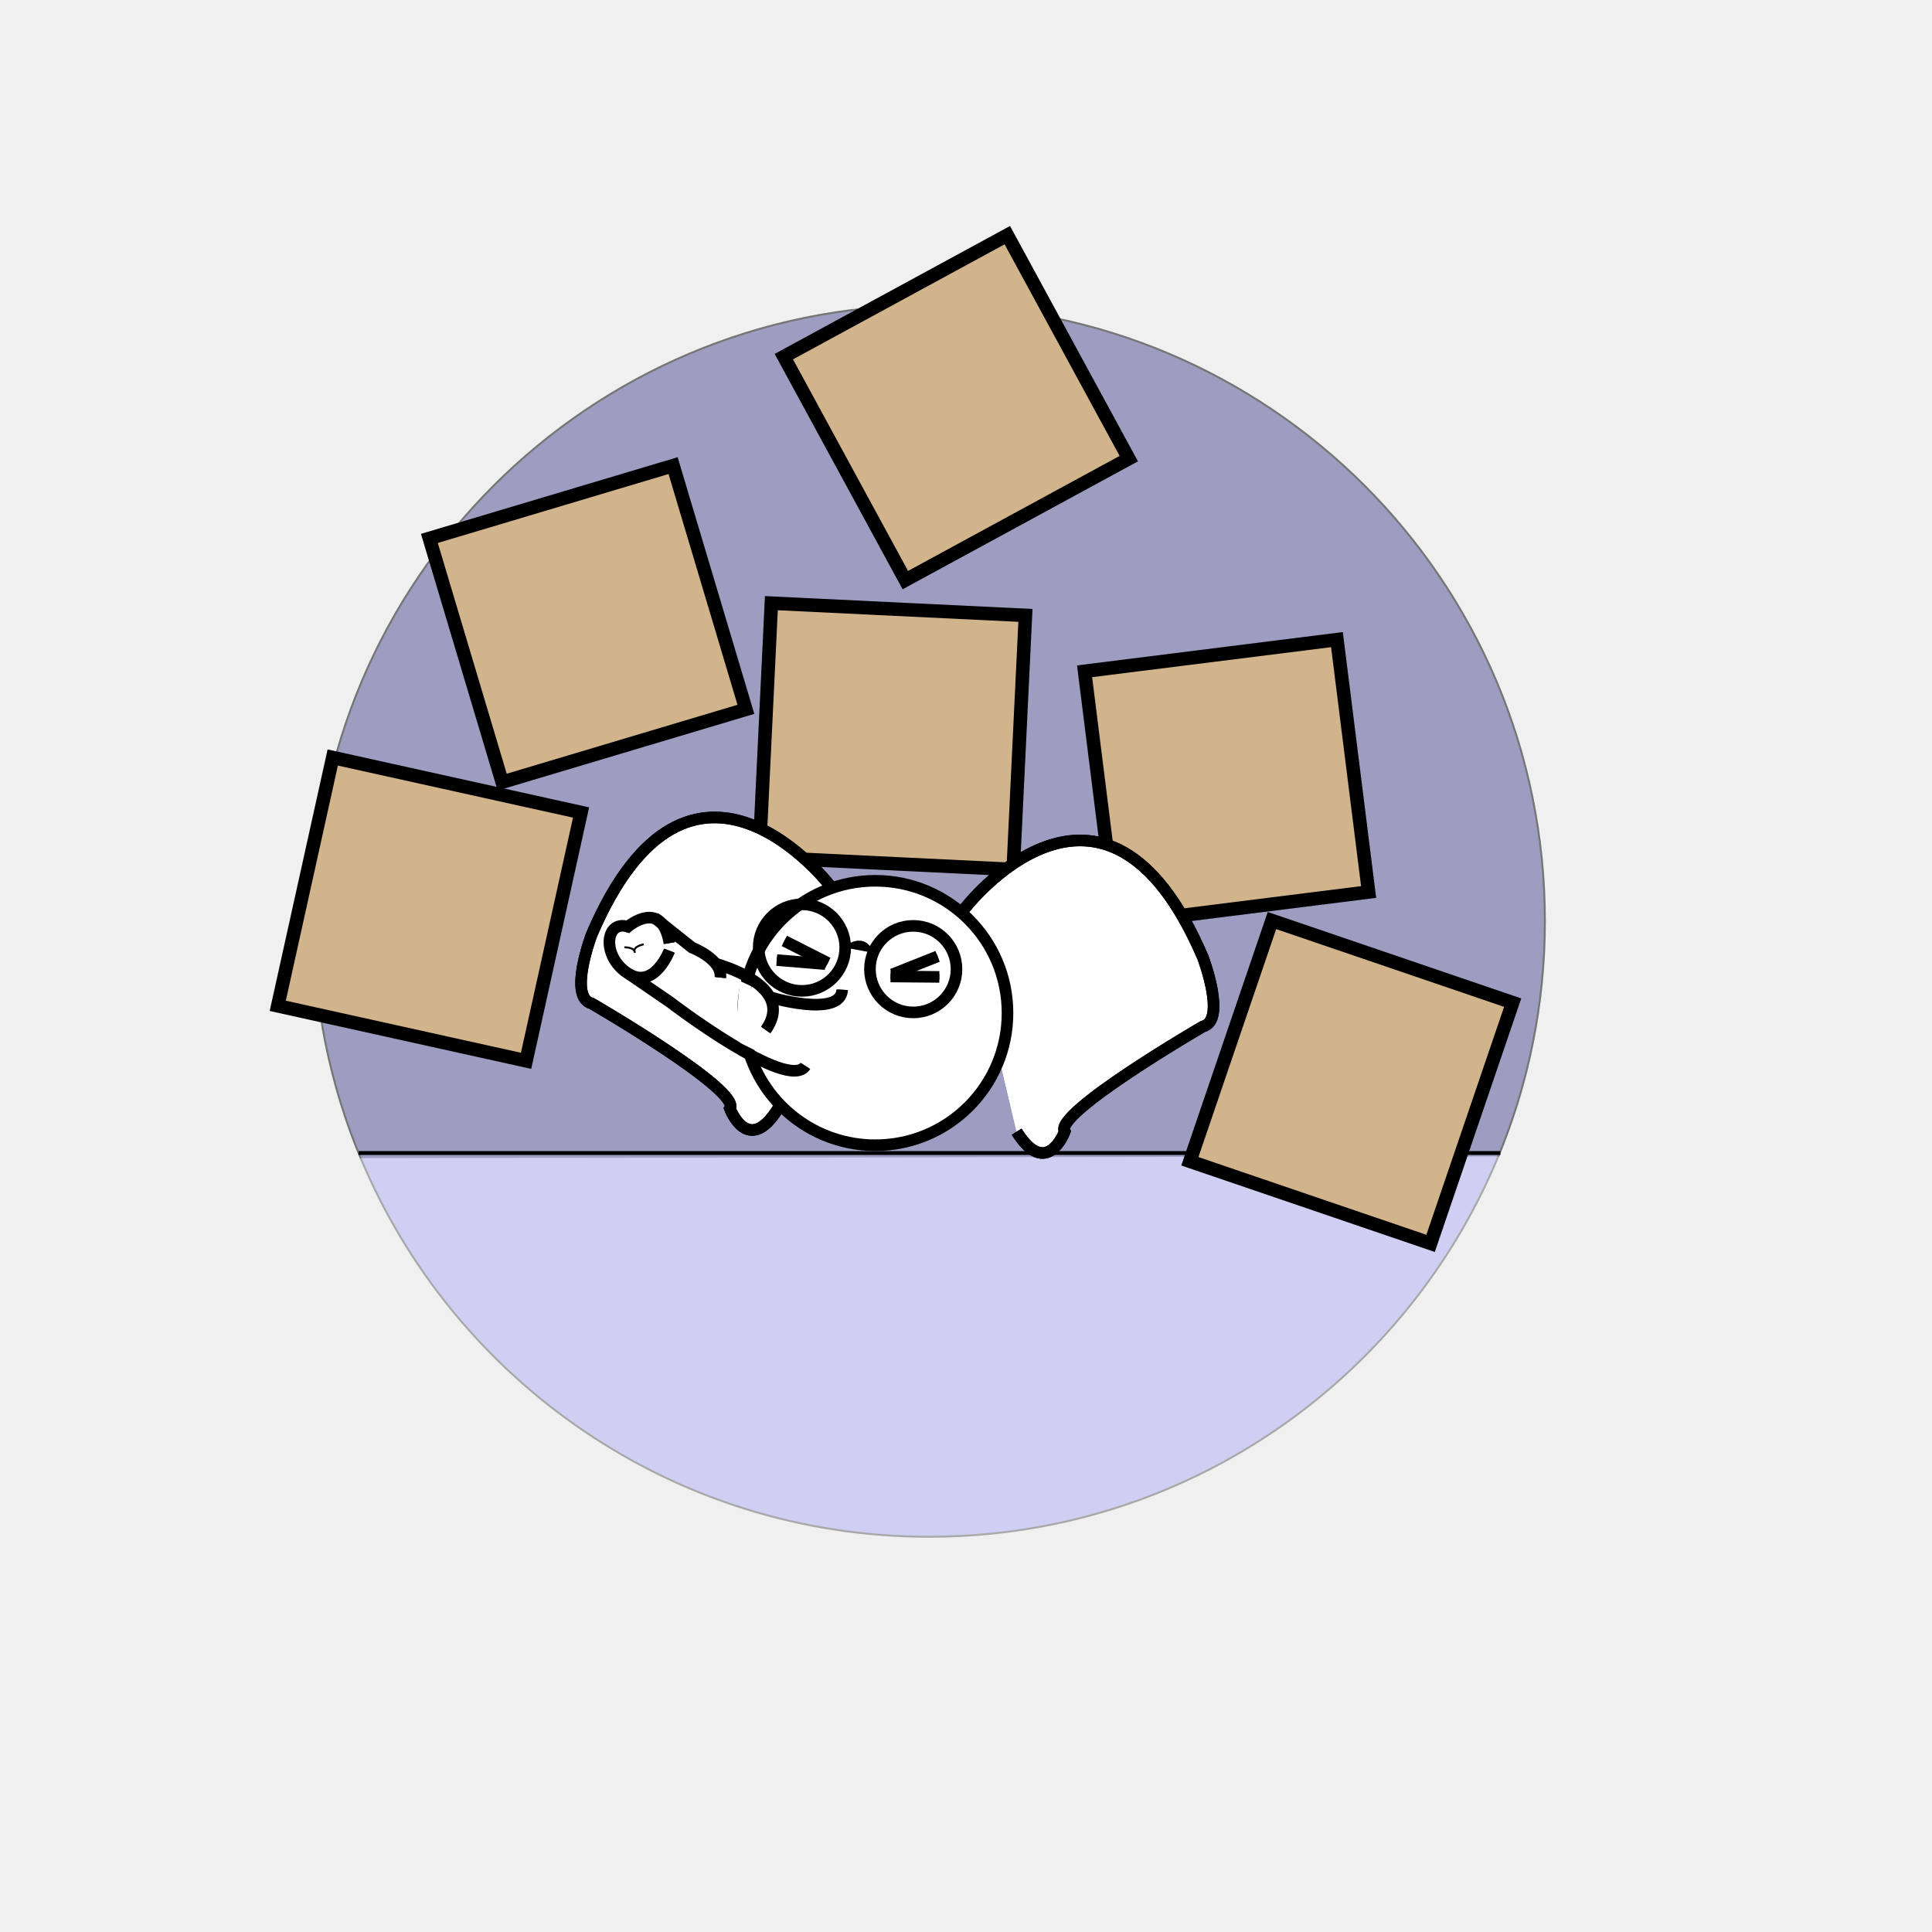
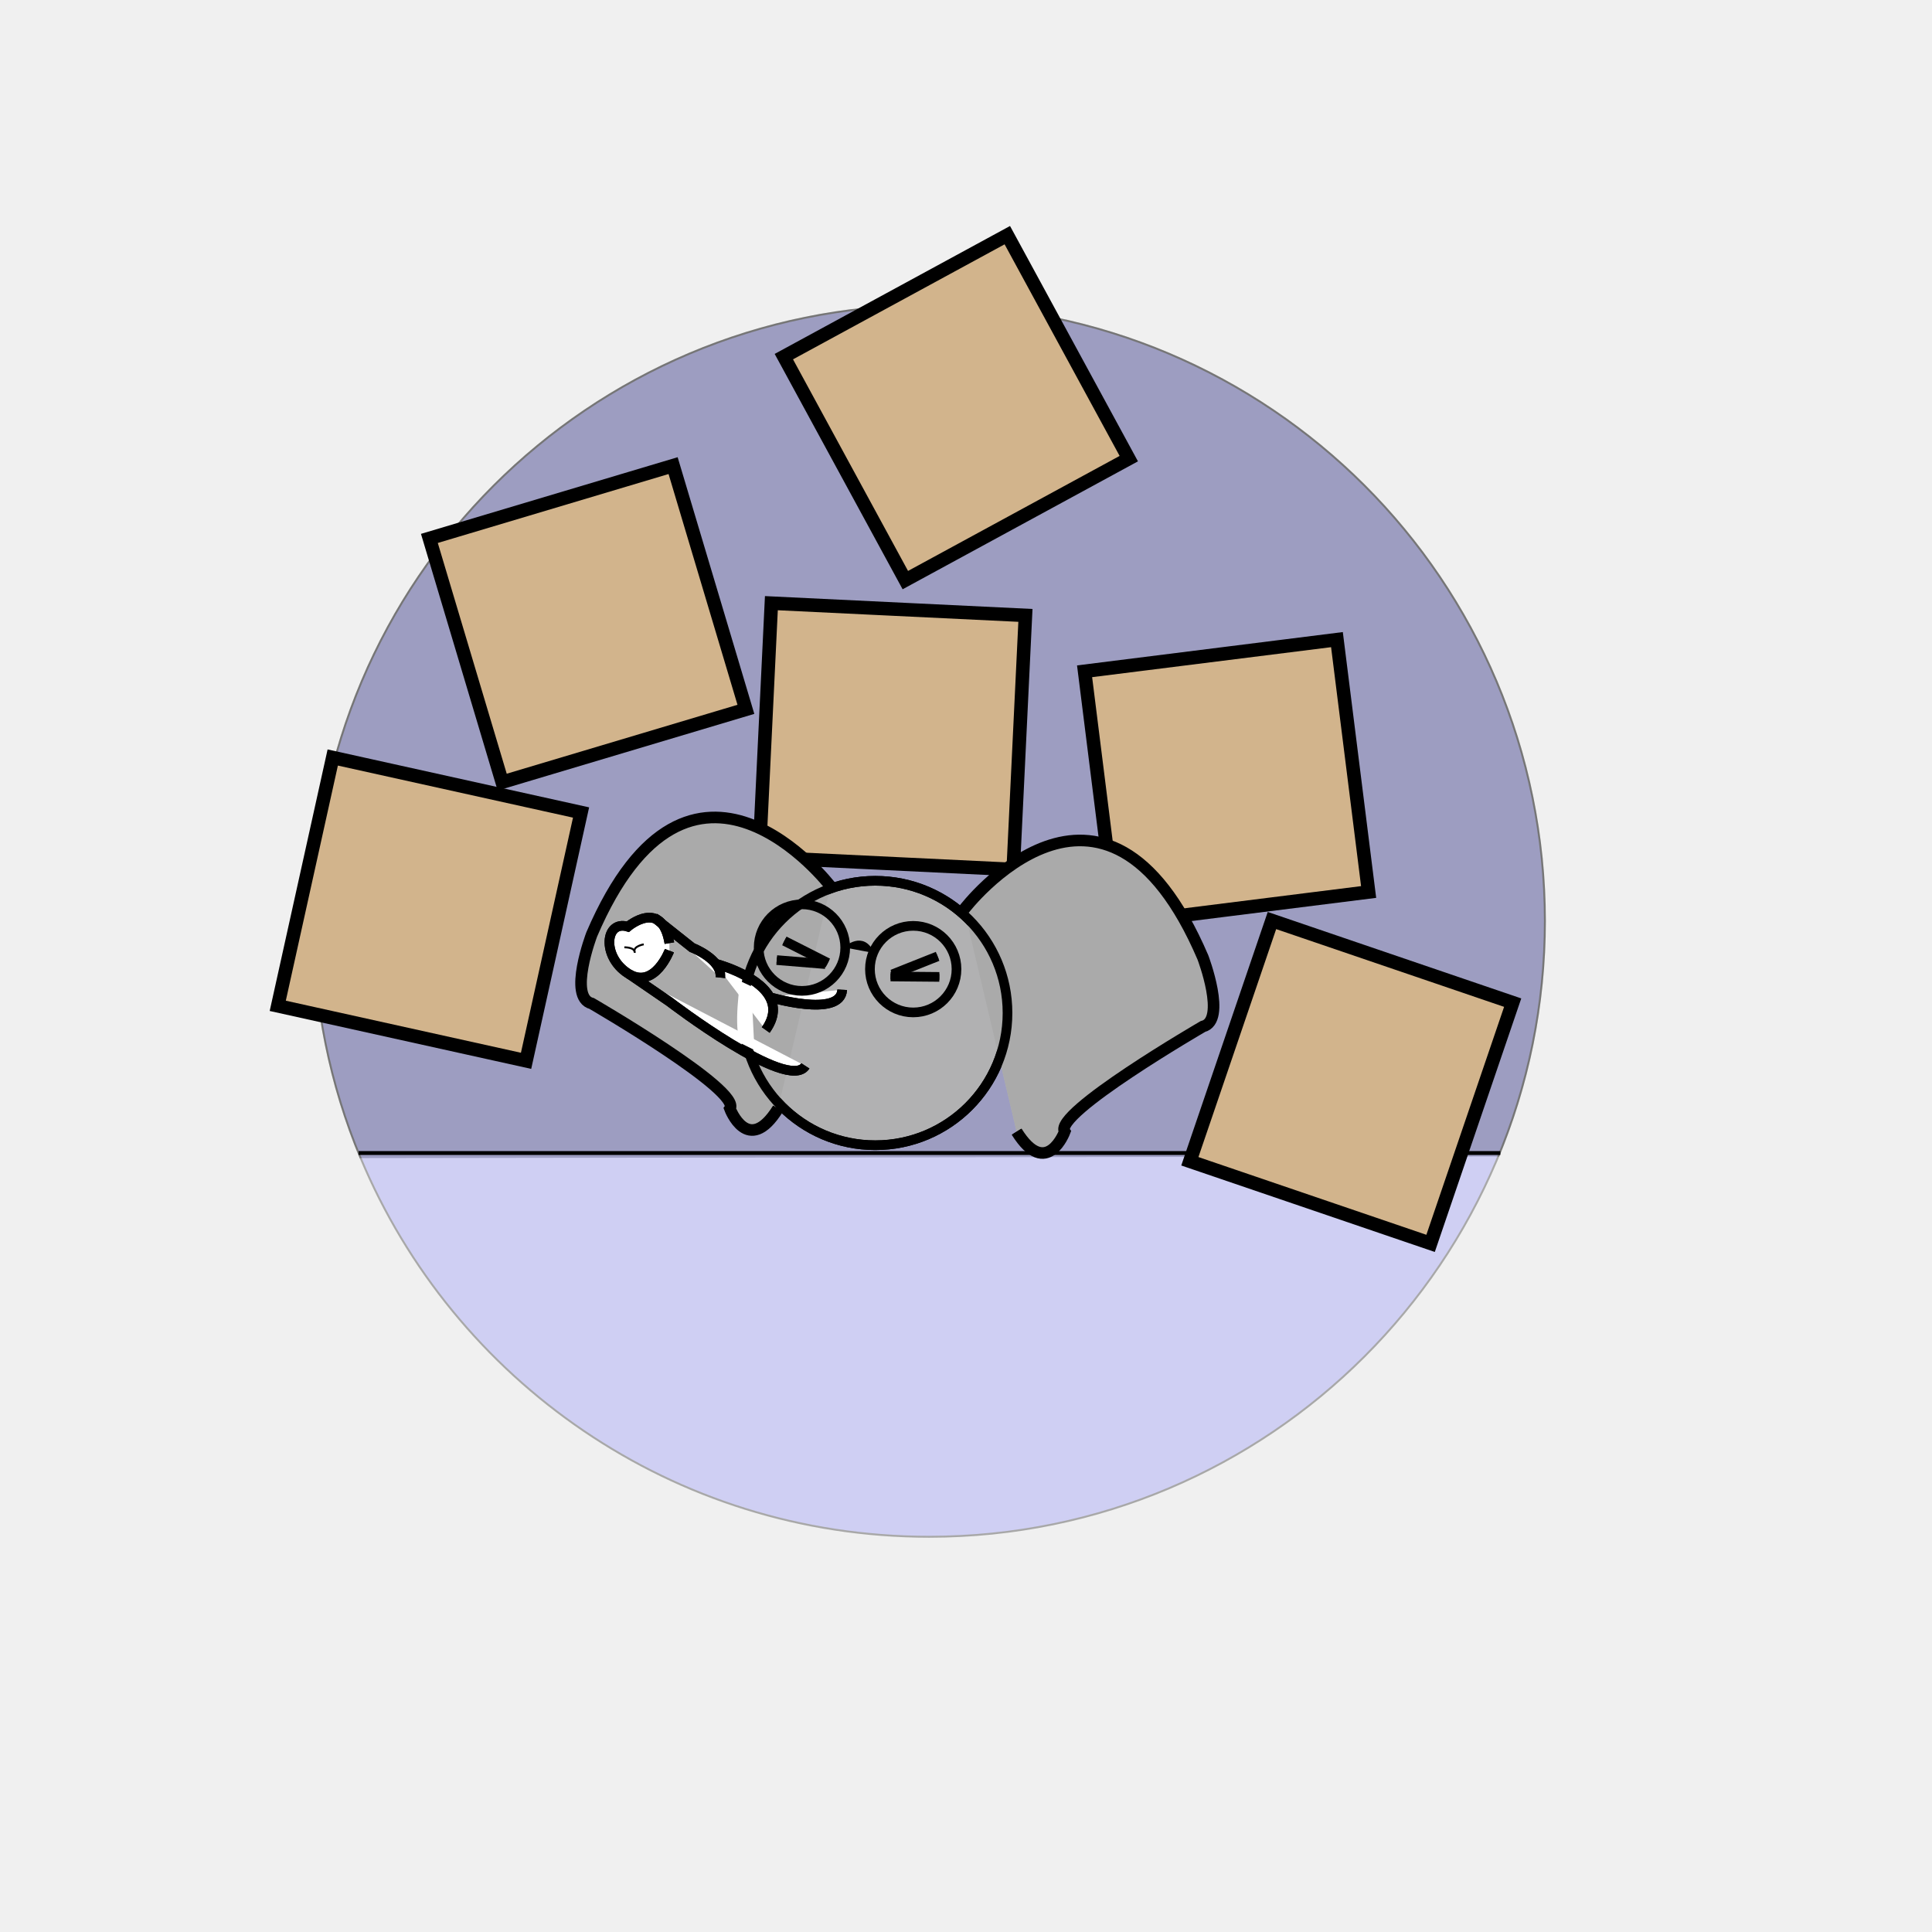
<svg xmlns="http://www.w3.org/2000/svg" version="1.1" x="0px" y="0px" viewBox="0 0 1000 1000" enable-background="new 0 0 1000 1000" xml:space="preserve">
  <g id="Layer_2">
    <g id="Layer_x5F_1" display="none">
      <path fill="#FFFFFF" stroke="#000000" stroke-width="4" stroke-miterlimit="10" d="M444.525,594.475c0,6.627-5.373,12-12,12    H331.102c-6.627,0-12-5.373-12-12V348.983c0-6.627,5.373-12,12-12h101.424c6.627,0,12,5.373,12,12L444.525,594.475    L444.525,594.475z" />
      <path fill="#FFFFFF" stroke="#000000" stroke-width="4" stroke-miterlimit="10" d="M656.459,594.475c0,6.627-5.373,12-12,12    H543.034c-6.627,0-12-5.373-12-12V348.983c0-6.627,5.373-12,12-12h101.425c6.627,0,12,5.373,12,12V594.475z" />
      <path fill="#FFFFFF" stroke="#000000" stroke-width="4" stroke-miterlimit="10" d="M569.949,515.729c0,6.627-5.373,12-12,12    H456.525c-6.627,0-12-5.373-12-12V270.237c0-6.627,5.373-12,12-12h101.424c6.627,0,12,5.373,12,12V515.729z" />
      <path display="inline" fill="#FFFFFF" stroke="#000000" stroke-width="5" stroke-miterlimit="10" d="M723.729,521.118    c0,13.259-10.744,24-24,24H300.271c-13.255,0-24-10.741-24-24V318.272c0-13.254,10.745-24,24-24h399.457c13.256,0,24,10.746,24,24    L723.729,521.118L723.729,521.118z" />
      <path display="inline" fill="#FFFFFF" stroke="#000000" stroke-width="3" stroke-miterlimit="10" d="M686.171,483.661    c0,13.259-10.744,24-24,24H333.898c-13.255,0-24-10.741-24-24V350.308c0-13.254,10.745-24,24-24h328.272c13.256,0,24,10.746,24,24    V483.661z" />
      <path id="vecmap" fill="none" stroke="#000000" stroke-width="9" stroke-miterlimit="10" d="M348.052,427.712    c0,31.853,20.468,57.628,45.763,57.628" />
      <path id="vecmap_1_" display="inline" fill="none" stroke="#000000" stroke-width="4" stroke-miterlimit="10" d="M584.477,549.118    c0,44.97,39.42,81.355,88.135,81.355" />
      <path id="vecmap_2_" display="inline" fill="none" stroke="#000000" stroke-width="4" stroke-miterlimit="10" d="M412.609,545.118    c0,44.97-39.42,81.355-88.135,81.355" />
      <g display="inline">
        <line id="vecmap_3_" fill="none" stroke="#000000" stroke-width="3" stroke-miterlimit="10" x1="317.407" y1="356.645" x2="678.425" y2="356.645" />
      </g>
      <g display="inline">
        <line id="vecmap_4_" fill="none" stroke="#000000" stroke-width="3" stroke-miterlimit="10" x1="368.543" y1="365.119" x2="368.543" y2="497.322" />
      </g>
      <g display="inline">
        <line id="vecmap_5_" fill="none" stroke="#000000" stroke-width="3" stroke-miterlimit="10" x1="637.713" y1="365.119" x2="637.713" y2="497.322" />
      </g>
      <g display="inline">
        <rect id="vecmaprec" x="317.407" y="385.323" fill="#FFFFFF" stroke="#000000" stroke-width="3" stroke-miterlimit="10" width="355.205" height="80" />
      </g>
      <g display="inline">
        <line fill="none" stroke="#000000" stroke-width="3" stroke-miterlimit="10" x1="317.407" y1="465.323" x2="672.611" y2="465.323" />
      </g>
    </g>
    <text transform="matrix(1 0 0 1 461.9832 703.8977)" display="none" enable-background="new    " font-family="'MyriadPro-Regular'" font-size="72">3X</text>
    <path display="none" fill="#E4E4EF" stroke="#000000" stroke-width="2" stroke-miterlimit="10" d="M383.59,609.331   c0,0,41.716-44.212,15.288,15.766" />
    <g id="Layer_2_1_">
	</g>
    <path display="none" fill="#FFFFFF" stroke="#000000" stroke-miterlimit="10" d="M402.192,453.01c0,0,24.069-39.32,57.084,0   C459.277,453.01,431.339,431.426,402.192,453.01z" />
    <path display="none" opacity="0.3" stroke="#000000" stroke-miterlimit="10" d="M480.914,795.437   c-132.544,0-246.19-80.907-294.245-196.03" />
    <path display="none" opacity="0.3" stroke="#000000" stroke-miterlimit="10" d="M775.5,598.582   C727.645,714.14,613.771,795.437,480.914,795.437" />
    <path opacity="0.3" stroke="#000000" stroke-miterlimit="10" d="M186.669,599.406c-15.765-37.762-24.472-79.207-24.472-122.687   c0-176.022,142.693-318.715,318.717-318.715c176.021,0,318.714,142.693,318.714,318.715c0,43.162-8.581,84.32-24.128,121.862" />
    <path opacity="0.3" fill="#8383FC" stroke="#000000" stroke-miterlimit="10" d="M186.668,599.409   c-15.765-37.764-24.471-79.21-24.471-122.689c0-176.022,142.693-318.715,318.717-318.715   c176.021,0,318.714,142.693,318.714,318.715c0,176.023-142.693,318.717-318.714,318.717   C348.37,795.437,234.724,714.531,186.668,599.409" />
    <rect x="434.067" y="423.196" display="none" fill="#FFFFFF" stroke="#000000" stroke-width="3" stroke-miterlimit="10" width="23.706" height="96.688" />
    <rect x="487.944" y="426.258" display="none" fill="#FFFFFF" stroke="#000000" stroke-width="3" stroke-miterlimit="10" width="23.706" height="96.688" />
    <path display="none" fill="#FFFFFF" stroke="#000000" stroke-width="3" stroke-miterlimit="10" d="M366.166,571.086   c0,0,91.638-149.705,217.337,0C583.503,571.086,477.138,488.908,366.166,571.086z" />
    <path fill="#FFFFFF" stroke="#000000" stroke-miterlimit="10" d="M607.556,413.29" />
    <g display="none">
      <path display="inline" fill="#FFFFFF" stroke="#000000" stroke-width="3" stroke-miterlimit="10" d="M366.166,372.73    c0,0,91.638,149.704,217.337,0C583.503,372.73,477.138,454.907,366.166,372.73z" />
    </g>
    <g display="none">
      <rect x="383.333" y="392.668" display="inline" fill="#FFFFFF" stroke="#000000" stroke-width="4" stroke-miterlimit="10" width="54.666" height="54.666" />
      <rect x="509.333" y="392.668" display="inline" fill="#FFFFFF" stroke="#000000" stroke-width="4" stroke-miterlimit="10" width="54.666" height="54.666" />
    </g>
    <path display="none" fill="none" stroke="#000000" stroke-miterlimit="10" d="M441.333,487.664c0,0-9.666,0.335-14-5.333   c0,0-9,1-12.333-4" />
    <path stroke="#000000" stroke-miterlimit="10" d="M278.348,551.485" />
    <path fill="#FFFFFF" stroke="#000000" stroke-miterlimit="10" d="M372.923,498.693" />
    <g>
      <path fill="#FFFFFF" stroke="#000000" stroke-miterlimit="10" d="M428.999,472.001c0,0-2.553,6.702-7.035,4.181    c-0.099-0.056-0.198-0.116-0.298-0.181c-4.667-3-4-9.469,0-8.234c0,0,6-5.099,7.333,2.901" />
      <path fill="#FFFFFF" stroke="#000000" stroke-miterlimit="10" d="M426.333,466.165l6.667,5.292c0,0,5.333,2.04,5,5.292" />
      <path fill="#FFFFFF" stroke="#000000" stroke-miterlimit="10" d="M421.964,476.181l7.035,4.819c0,0,20.937,16.031,24,11.334" />
      <path fill="#FFFFFF" stroke="#000000" stroke-miterlimit="10" d="M437.014,474.259c0,0,7.418,1.893,9.656,5.868    c0.907,1.611,0.963,3.564-0.671,5.872" />
      <path fill="#FFFFFF" stroke="#000000" stroke-miterlimit="10" d="M446.502,480.143c0,0,12.723,3.835,12.994-1.247" />
    </g>
    <line fill="none" stroke="#000000" stroke-width="2" stroke-miterlimit="10" x1="776.58" y1="596.801" x2="185.595" y2="596.801" />
    <rect x="238.339" y="257.114" transform="matrix(-0.9582 0.2862 -0.2862 -0.9582 688.0383 545.3075)" fill="#D2B48C" stroke="#000000" stroke-width="7" stroke-miterlimit="10" width="131.651" height="131.651" />
    <rect x="156.429" y="404.732" transform="matrix(-0.9763 -0.2162 0.2162 -0.9763 337.5119 978.0389)" fill="#D2B48C" stroke="#000000" stroke-width="7" stroke-miterlimit="10" width="131.65" height="131.652" />
    <polygon fill="#D2B48C" stroke="#000000" stroke-width="7" stroke-miterlimit="10" points="399.263,312.198 530.76,318.528    524.432,450.028 392.93,443.698  " />
    <rect x="429.178" y="145.175" transform="matrix(-0.8786 0.4776 -0.4776 -0.8786 1030.673 159.961)" fill="#D2B48C" stroke="#000000" stroke-width="7" stroke-miterlimit="10" width="131.649" height="131.653" />
    <polygon fill="#D2B48C" stroke="#000000" stroke-width="7" stroke-miterlimit="10" points="561.38,347.457 692.004,331.067    708.398,461.695 577.768,478.085  " />
    <polygon fill="#D2B48C" stroke="#000000" stroke-width="7" stroke-miterlimit="10" points="658.358,476.469 782.958,518.962    740.469,643.573 615.862,601.074  " />
    <g>
      <g>
-         <circle fill="#FFFFFF" cx="453.046" cy="524.33" r="68.437" />
-         <path fill="#FFFFFF" d="M429.908,458.761c0,0-72.309-94.856-123.626,24.884c0,0-12.438,32.651,0,35.765     c0,0,77.751,45.097,71.53,54.429c0,0,9.331,24.879,24.884,0" />
-         <path fill="#FFFFFF" d="M498.995,470.667c0,0,72.309-94.856,123.626,24.884c0,0,12.438,32.652,0,35.765     c0,0-77.751,45.097-71.53,54.429c0,0-9.331,24.879-24.884,0" />
+         <circle fill="#B1B1B2" cx="453.046" cy="524.33" r="68.437" />
+         <path fill="#B1B1B2" d="M429.908,458.761c0,0-72.309-94.856-123.626,24.884c0,0-12.438,32.651,0,35.765     c0,0,77.751,45.097,71.53,54.429c0,0,9.331,24.879,24.884,0" />
+         <path fill="#B1B1B2" d="M498.995,470.667c0,0,72.309-94.856,123.626,24.884c0,0,12.438,32.652,0,35.765     c0,0-77.751,45.097-71.53,54.429c0,0-9.331,24.879-24.884,0" />
        <g>
-           <polygon display="none" fill="#FFFFFF" points="348.741,482.385 330.151,506.198 392.614,542.169 394.278,521.908     " />
-           <path fill="#FFFFFF" d="M346.482,492.071c0,0-7.487,19.657-20.633,12.262c-0.29-0.163-0.58-0.341-0.874-0.53      c-13.688-8.798-11.731-27.772,0-24.15c0,0,17.596-14.954,21.507,8.509" />
-           <path fill="#FFFFFF" d="M338.662,474.956l19.552,15.52c0,0,15.641,5.983,14.665,15.521" />
-           <path fill="#FFFFFF" d="M325.849,504.332l20.633,14.135c0,0,61.407,47.018,70.39,33.241" />
-           <path fill="#FFFFFF" d="M369.99,498.693c0,0,21.756,5.551,28.321,17.211c2.661,4.726,2.824,10.454-1.969,17.222" />
-           <path fill="#FFFFFF" d="M397.817,515.952c0,0,37.314,11.247,38.11-3.658" />
+           <polygon display="none" fill="#B1B1B2" points="348.741,482.385 330.151,506.198 392.614,542.169 394.278,521.908     " />
+           <path fill="#B1B1B2" d="M346.482,492.071c0,0-7.487,19.657-20.633,12.262c-0.29-0.163-0.58-0.341-0.874-0.53      c-13.688-8.798-11.731-27.772,0-24.15c0,0,17.596-14.954,21.507,8.509" />
+           <path fill="#B1B1B2" d="M338.662,474.956l19.552,15.52c0,0,15.641,5.983,14.665,15.521" />
+           <path fill="#B1B1B2" d="M325.849,504.332l20.633,14.135c0,0,61.407,47.018,70.39,33.241" />
+           <path fill="#B1B1B2" d="M369.99,498.693c0,0,21.756,5.551,28.321,17.211c2.661,4.726,2.824,10.454-1.969,17.222" />
+           <path fill="#B1B1B2" d="M397.817,515.952c0,0,37.314,11.247,38.11-3.658" />
        </g>
-         <line fill="#FFFFFF" x1="461.844" y1="504.332" x2="485.307" y2="495.004" />
-         <line fill="#FFFFFF" x1="460.95" y1="505.423" x2="486.201" y2="505.644" />
-         <circle fill="#FFFFFF" cx="472.682" cy="501.625" r="22.401" />
-         <circle fill="#FFFFFF" cx="415.086" cy="490.475" r="22.401" />
-         <line fill="#FFFFFF" x1="427.209" y1="499.01" x2="402.043" y2="496.946" />
-         <line fill="#FFFFFF" x1="428.494" y1="498.429" x2="405.97" y2="487.015" />
+         <line fill="#B1B1B2" x1="461.844" y1="504.332" x2="485.307" y2="495.004" />
+         <line fill="#B1B1B2" x1="460.95" y1="505.423" x2="486.201" y2="505.644" />
+         <circle fill="#B1B1B2" cx="472.682" cy="501.625" r="22.401" />
+         <circle fill="#B1B1B2" cx="415.086" cy="490.475" r="22.401" />
+         <line fill="#B1B1B2" x1="427.209" y1="499.01" x2="402.043" y2="496.946" />
+         <line fill="#B1B1B2" x1="428.494" y1="498.429" x2="405.97" y2="487.015" />
      </g>
      <g>
-         <circle fill="#FFFFFF" stroke="#000000" stroke-width="5" stroke-miterlimit="10" cx="453.046" cy="524.33" r="68.437" />
-         <path fill="#FFFFFF" stroke="#000000" stroke-width="6" stroke-miterlimit="10" d="M429.908,458.761     c0,0-72.309-94.856-123.626,24.884c0,0-12.438,32.651,0,35.765c0,0,77.751,45.097,71.53,54.429c0,0,9.331,24.879,24.884,0" />
-         <path fill="#FFFFFF" stroke="#000000" stroke-width="6" stroke-miterlimit="10" d="M498.995,470.667     c0,0,72.309-94.856,123.626,24.884c0,0,12.438,32.652,0,35.765c0,0-77.751,45.097-71.53,54.429c0,0-9.331,24.879-24.884,0" />
+         <circle fill="#B1B1B2" stroke="#000000" stroke-width="5" stroke-miterlimit="10" cx="453.046" cy="524.33" r="68.437" />
+         <path fill="#AAAAAA" stroke="#000000" stroke-width="6" stroke-miterlimit="10" d="M429.908,458.761     c0,0-72.309-94.856-123.626,24.884c0,0-12.438,32.651,0,35.765c0,0,77.751,45.097,71.53,54.429c0,0,9.331,24.879,24.884,0" />
+         <path fill="#AAAAAA" stroke="#000000" stroke-width="6" stroke-miterlimit="10" d="M498.995,470.667     c0,0,72.309-94.856,123.626,24.884c0,0,12.438,32.652,0,35.765c0,0-77.751,45.097-71.53,54.429c0,0-9.331,24.879-24.884,0" />
        <g>
          <polygon display="none" fill="#FFFFFF" points="348.741,482.385 330.151,506.198 392.614,542.169 394.278,521.908     " />
          <path fill="#FFFFFF" stroke="#000000" stroke-width="5" stroke-miterlimit="10" d="M346.482,492.071      c0,0-7.487,19.657-20.633,12.262c-0.29-0.163-0.58-0.341-0.874-0.53c-13.688-8.798-11.731-27.772,0-24.15      c0,0,17.596-14.954,21.507,8.509" />
          <path fill="#FFFFFF" stroke="#000000" stroke-width="5" stroke-miterlimit="10" d="M338.662,474.956l19.552,15.52      c0,0,15.641,5.983,14.665,15.521" />
          <path fill="#FFFFFF" stroke="#000000" stroke-width="5" stroke-miterlimit="10" d="M325.849,504.332l20.633,14.135      c0,0,61.407,47.018,70.39,33.241" />
          <path fill="#FFFFFF" stroke="#000000" stroke-width="5" stroke-miterlimit="10" d="M369.99,498.693      c0,0,21.756,5.551,28.321,17.211c2.661,4.726,2.824,10.454-1.969,17.222" />
          <path fill="#FFFFFF" stroke="#000000" stroke-width="5" stroke-miterlimit="10" d="M397.817,515.952      c0,0,37.314,11.247,38.11-3.658" />
        </g>
        <line fill="none" stroke="#000000" stroke-width="3" stroke-miterlimit="10" x1="461.844" y1="504.332" x2="485.307" y2="495.004" />
        <line fill="none" stroke="#000000" stroke-width="3" stroke-miterlimit="10" x1="460.95" y1="505.423" x2="486.201" y2="505.644" />
        <circle fill="none" stroke="#000000" stroke-width="4" stroke-miterlimit="10" cx="472.682" cy="501.625" r="22.401" />
        <circle fill="none" stroke="#000000" stroke-width="4" stroke-miterlimit="10" cx="415.086" cy="490.475" r="22.401" />
        <line fill="none" stroke="#000000" stroke-width="3" stroke-miterlimit="10" x1="427.209" y1="499.01" x2="402.043" y2="496.946" />
        <line fill="none" stroke="#000000" stroke-width="3" stroke-miterlimit="10" x1="428.494" y1="498.429" x2="405.97" y2="487.015" />
      </g>
      <g>
-         <circle fill="none" stroke="#000000" stroke-width="6" stroke-miterlimit="10" cx="453.046" cy="524.33" r="68.437" />
-         <path fill="none" stroke="#000000" stroke-width="6" stroke-miterlimit="10" d="M429.908,458.761     c0,0-72.309-94.856-123.626,24.884c0,0-12.438,32.651,0,35.765c0,0,77.751,45.097,71.53,54.429c0,0,9.331,24.879,24.884,0" />
-         <path fill="none" stroke="#000000" stroke-width="6" stroke-miterlimit="10" d="M498.995,470.667     c0,0,72.309-94.856,123.626,24.884c0,0,12.438,32.652,0,35.765c0,0-77.751,45.097-71.53,54.429c0,0-9.331,24.879-24.884,0" />
+         <circle fill="none" stroke="#000000" stroke-width="5" stroke-miterlimit="10" cx="453.046" cy="524.33" r="68.437" />
+         <path fill="none" stroke="#000000" stroke-width="5" stroke-miterlimit="10" d="M429.908,458.761     c0,0-72.309-94.856-123.626,24.884c0,0-12.438,32.651,0,35.765c0,0,77.751,45.097,71.53,54.429c0,0,9.331,24.879,24.884,0" />
+         <path fill="none" stroke="#000000" stroke-width="5" stroke-miterlimit="10" d="M498.995,470.667     c0,0,72.309-94.856,123.626,24.884c0,0,12.438,32.652,0,35.765c0,0-77.751,45.097-71.53,54.429c0,0-9.331,24.879-24.884,0" />
        <g>
-           <polygon display="none" fill="none" stroke="#000000" stroke-width="6" stroke-miterlimit="10" points="348.741,482.385       330.151,506.198 392.614,542.169 394.278,521.908     " />
-           <path fill="none" stroke="#000000" stroke-width="6" stroke-miterlimit="10" d="M346.482,492.071      c0,0-7.487,19.657-20.633,12.262c-0.29-0.163-0.58-0.341-0.874-0.53c-13.688-8.798-11.731-27.772,0-24.15      c0,0,17.596-14.954,21.507,8.509" />
-           <path fill="none" stroke="#000000" stroke-width="6" stroke-miterlimit="10" d="M338.662,474.956l19.552,15.52      c0,0,15.641,5.983,14.665,15.521" />
-           <path fill="none" stroke="#000000" stroke-width="6" stroke-miterlimit="10" d="M325.849,504.332l20.633,14.135      c0,0,61.407,47.018,70.39,33.241" />
-           <path fill="none" stroke="#000000" stroke-width="6" stroke-miterlimit="10" d="M369.99,498.693c0,0,21.756,5.551,28.321,17.211      c2.661,4.726,2.824,10.454-1.969,17.222" />
-           <path fill="none" stroke="#000000" stroke-width="6" stroke-miterlimit="10" d="M397.817,515.952c0,0,37.314,11.247,38.11-3.658      " />
+           <polygon display="none" fill="none" stroke="#000000" stroke-width="5" stroke-miterlimit="10" points="348.741,482.385       330.151,506.198 392.614,542.169 394.278,521.908     " />
+           <path fill="none" stroke="#000000" stroke-width="5" stroke-miterlimit="10" d="M346.482,492.071      c0,0-7.487,19.657-20.633,12.262c-0.29-0.163-0.58-0.341-0.874-0.53c-13.688-8.798-11.731-27.772,0-24.15      c0,0,17.596-14.954,21.507,8.509" />
+           <path fill="none" stroke="#000000" stroke-width="5" stroke-miterlimit="10" d="M338.662,474.956l19.552,15.52      c0,0,15.641,5.983,14.665,15.521" />
+           <path fill="none" stroke="#000000" stroke-width="5" stroke-miterlimit="10" d="M325.849,504.332l20.633,14.135      c0,0,61.407,47.018,70.39,33.241" />
+           <path fill="none" stroke="#000000" stroke-width="5" stroke-miterlimit="10" d="M369.99,498.693c0,0,21.756,5.551,28.321,17.211      c2.661,4.726,2.824,10.454-1.969,17.222" />
+           <path fill="none" stroke="#000000" stroke-width="5" stroke-miterlimit="10" d="M397.817,515.952c0,0,37.314,11.247,38.11-3.658      " />
        </g>
-         <line fill="none" stroke="#000000" stroke-width="6" stroke-miterlimit="10" x1="461.844" y1="504.332" x2="485.307" y2="495.004" />
-         <line fill="none" stroke="#000000" stroke-width="6" stroke-miterlimit="10" x1="460.95" y1="505.423" x2="486.201" y2="505.644" />
-         <circle fill="none" stroke="#000000" stroke-width="6" stroke-miterlimit="10" cx="472.682" cy="501.625" r="22.401" />
-         <circle fill="none" stroke="#000000" stroke-width="6" stroke-miterlimit="10" cx="415.086" cy="490.475" r="22.401" />
-         <line fill="none" stroke="#000000" stroke-width="6" stroke-miterlimit="10" x1="427.209" y1="499.01" x2="402.043" y2="496.946" />
-         <line fill="none" stroke="#000000" stroke-width="6" stroke-miterlimit="10" x1="428.494" y1="498.429" x2="405.97" y2="487.015" />
+         <line fill="none" stroke="#000000" stroke-width="5" stroke-miterlimit="10" x1="461.844" y1="504.332" x2="485.307" y2="495.004" />
+         <line fill="none" stroke="#000000" stroke-width="5" stroke-miterlimit="10" x1="460.95" y1="505.423" x2="486.201" y2="505.644" />
+         <circle fill="none" stroke="#000000" stroke-width="5" stroke-miterlimit="10" cx="472.682" cy="501.625" r="22.401" />
+         <circle fill="none" stroke="#000000" stroke-width="5" stroke-miterlimit="10" cx="415.086" cy="490.475" r="22.401" />
+         <line fill="none" stroke="#000000" stroke-width="5" stroke-miterlimit="10" x1="427.209" y1="499.01" x2="402.043" y2="496.946" />
+         <line fill="none" stroke="#000000" stroke-width="5" stroke-miterlimit="10" x1="428.494" y1="498.429" x2="405.97" y2="487.015" />
      </g>
    </g>
    <path stroke="#000000" stroke-miterlimit="10" d="M437.487,490.475c0,0,9.202-8.582,14.44,2.722" />
    <path fill="#FFFFFF" stroke="#000000" stroke-miterlimit="10" d="M323.159,490.326c0,0,5.666-0.106,5.362,2.868" />
    <path fill="#FFFFFF" stroke="#000000" stroke-miterlimit="10" d="M333.202,488.789c0,0-5.581,0.979-4.714,3.84" />
  </g>
  <g id="Layer_3">
    <path fill="#FFFFFF" d="M383.167,507.834c0,0-3.667,23.667,0,32l7.333,3.666l-1.667-33" />
  </g>
</svg>
